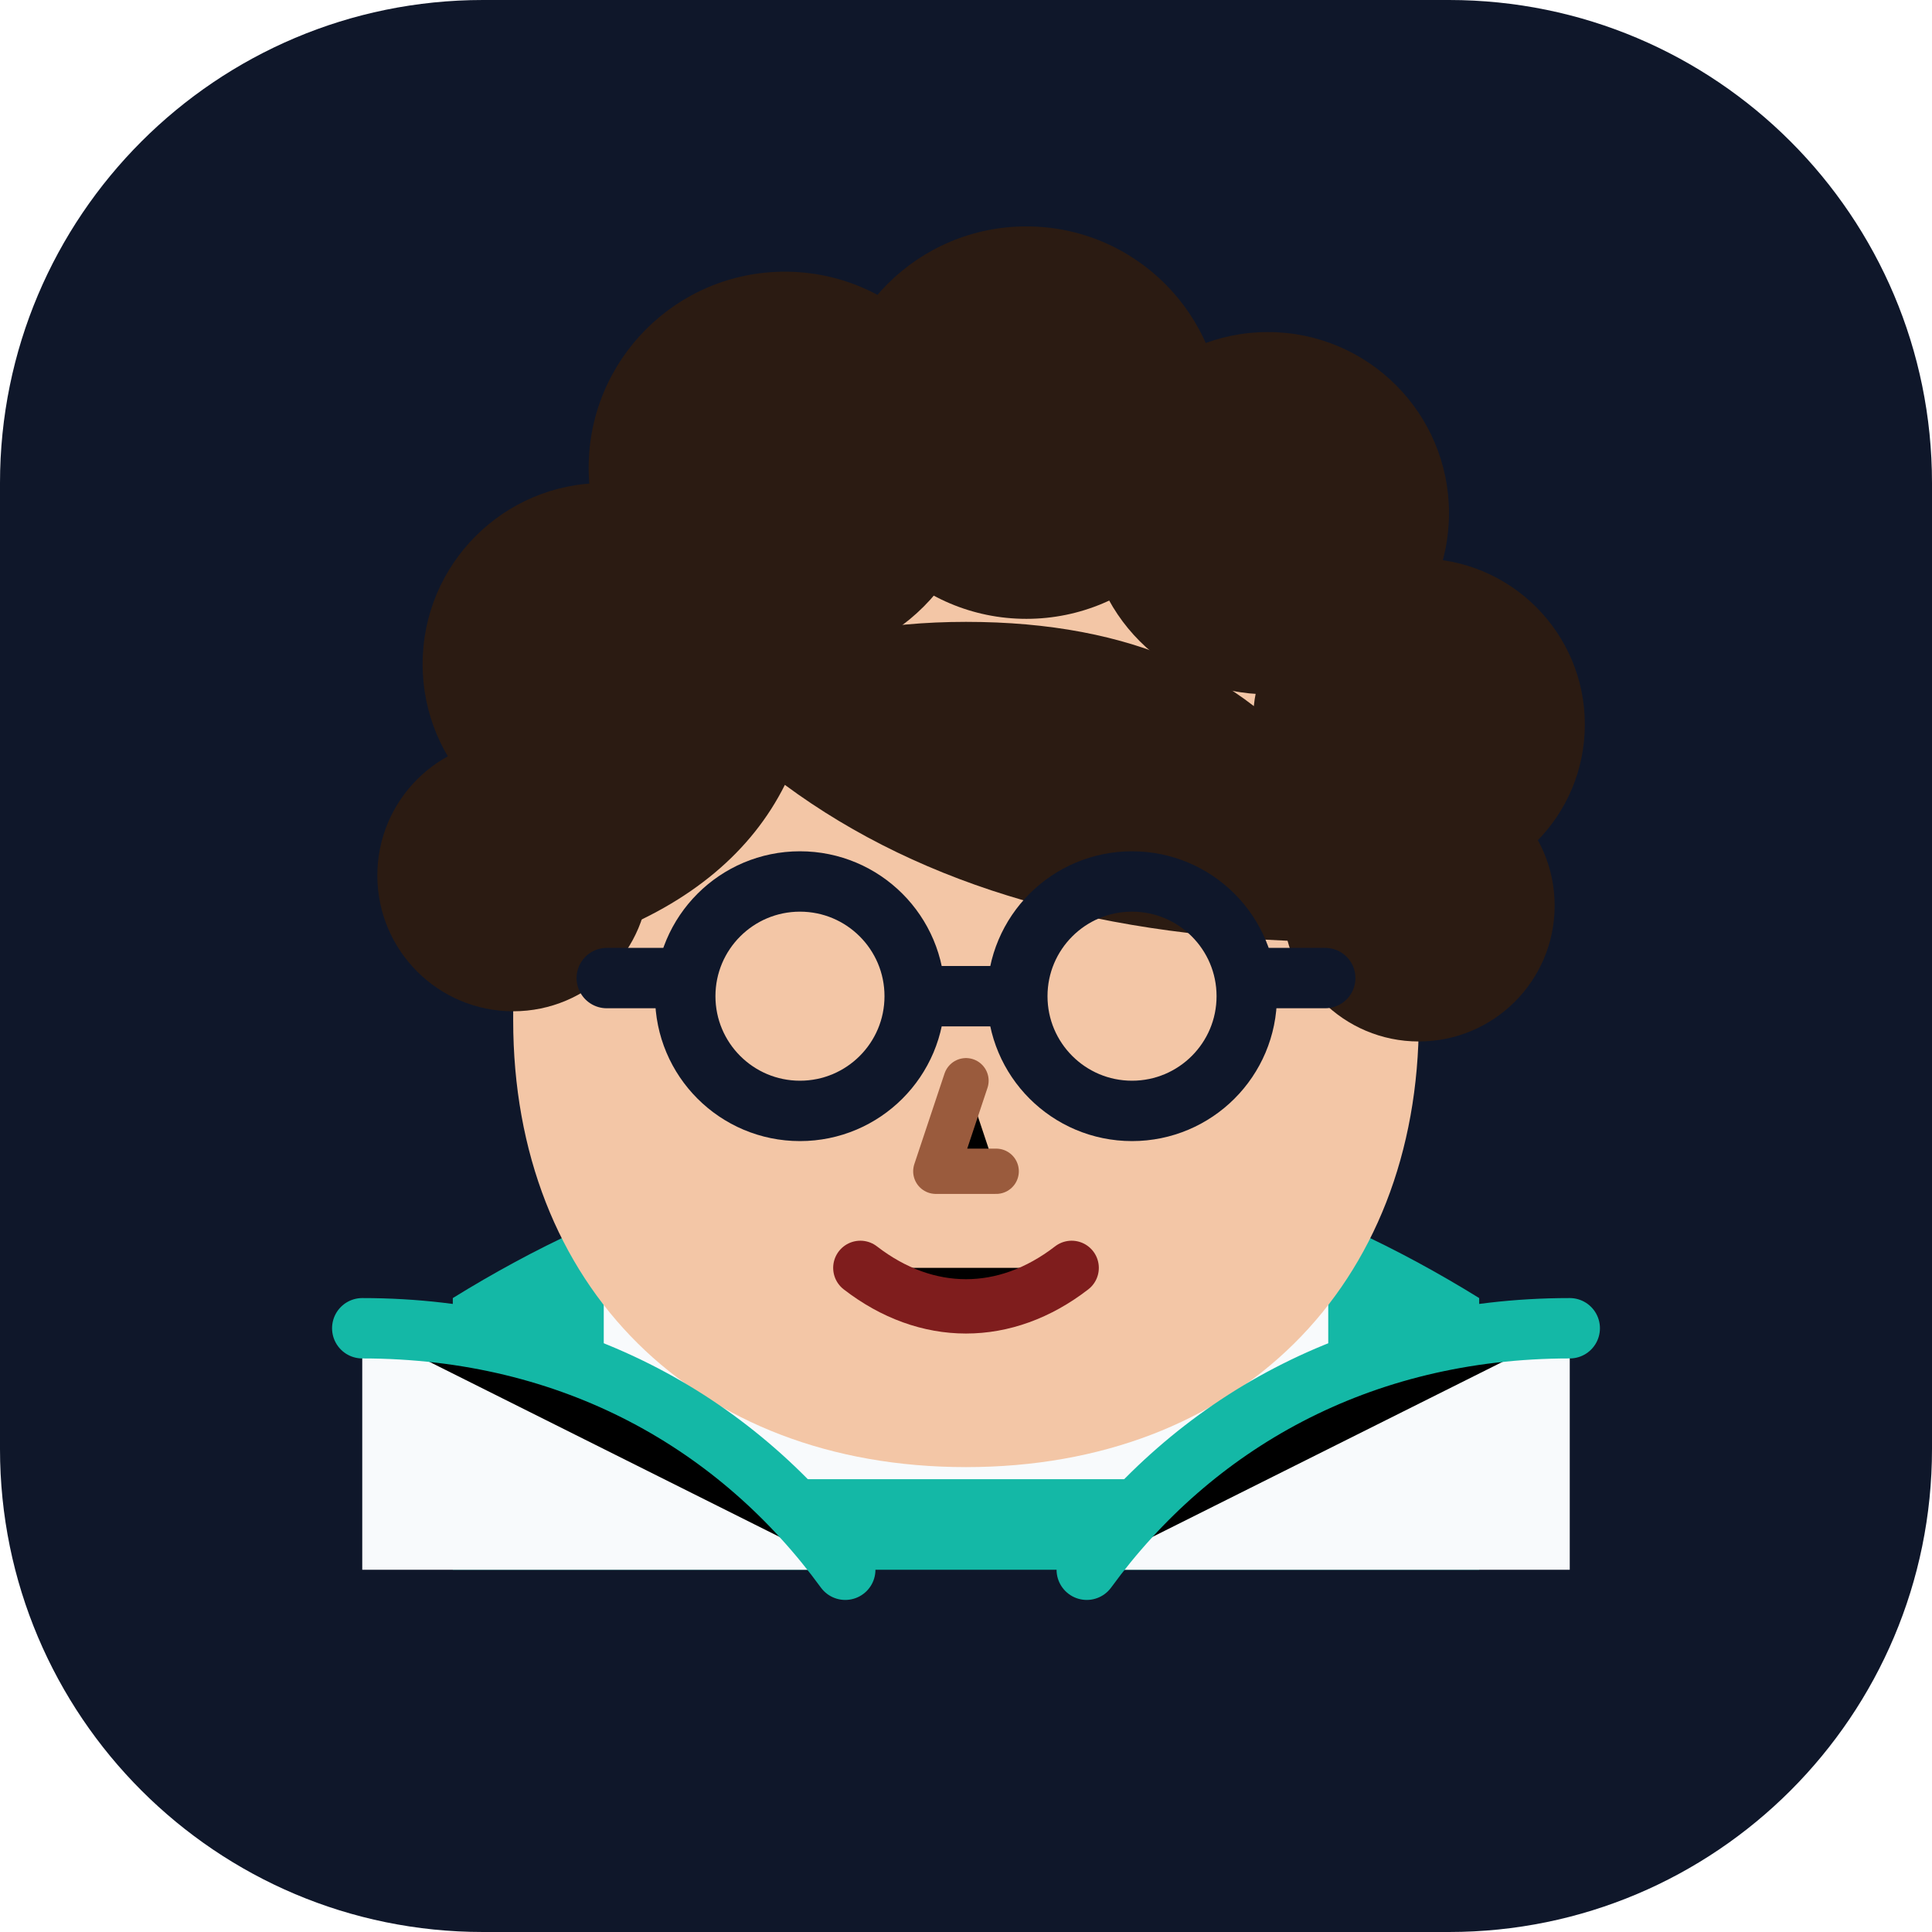
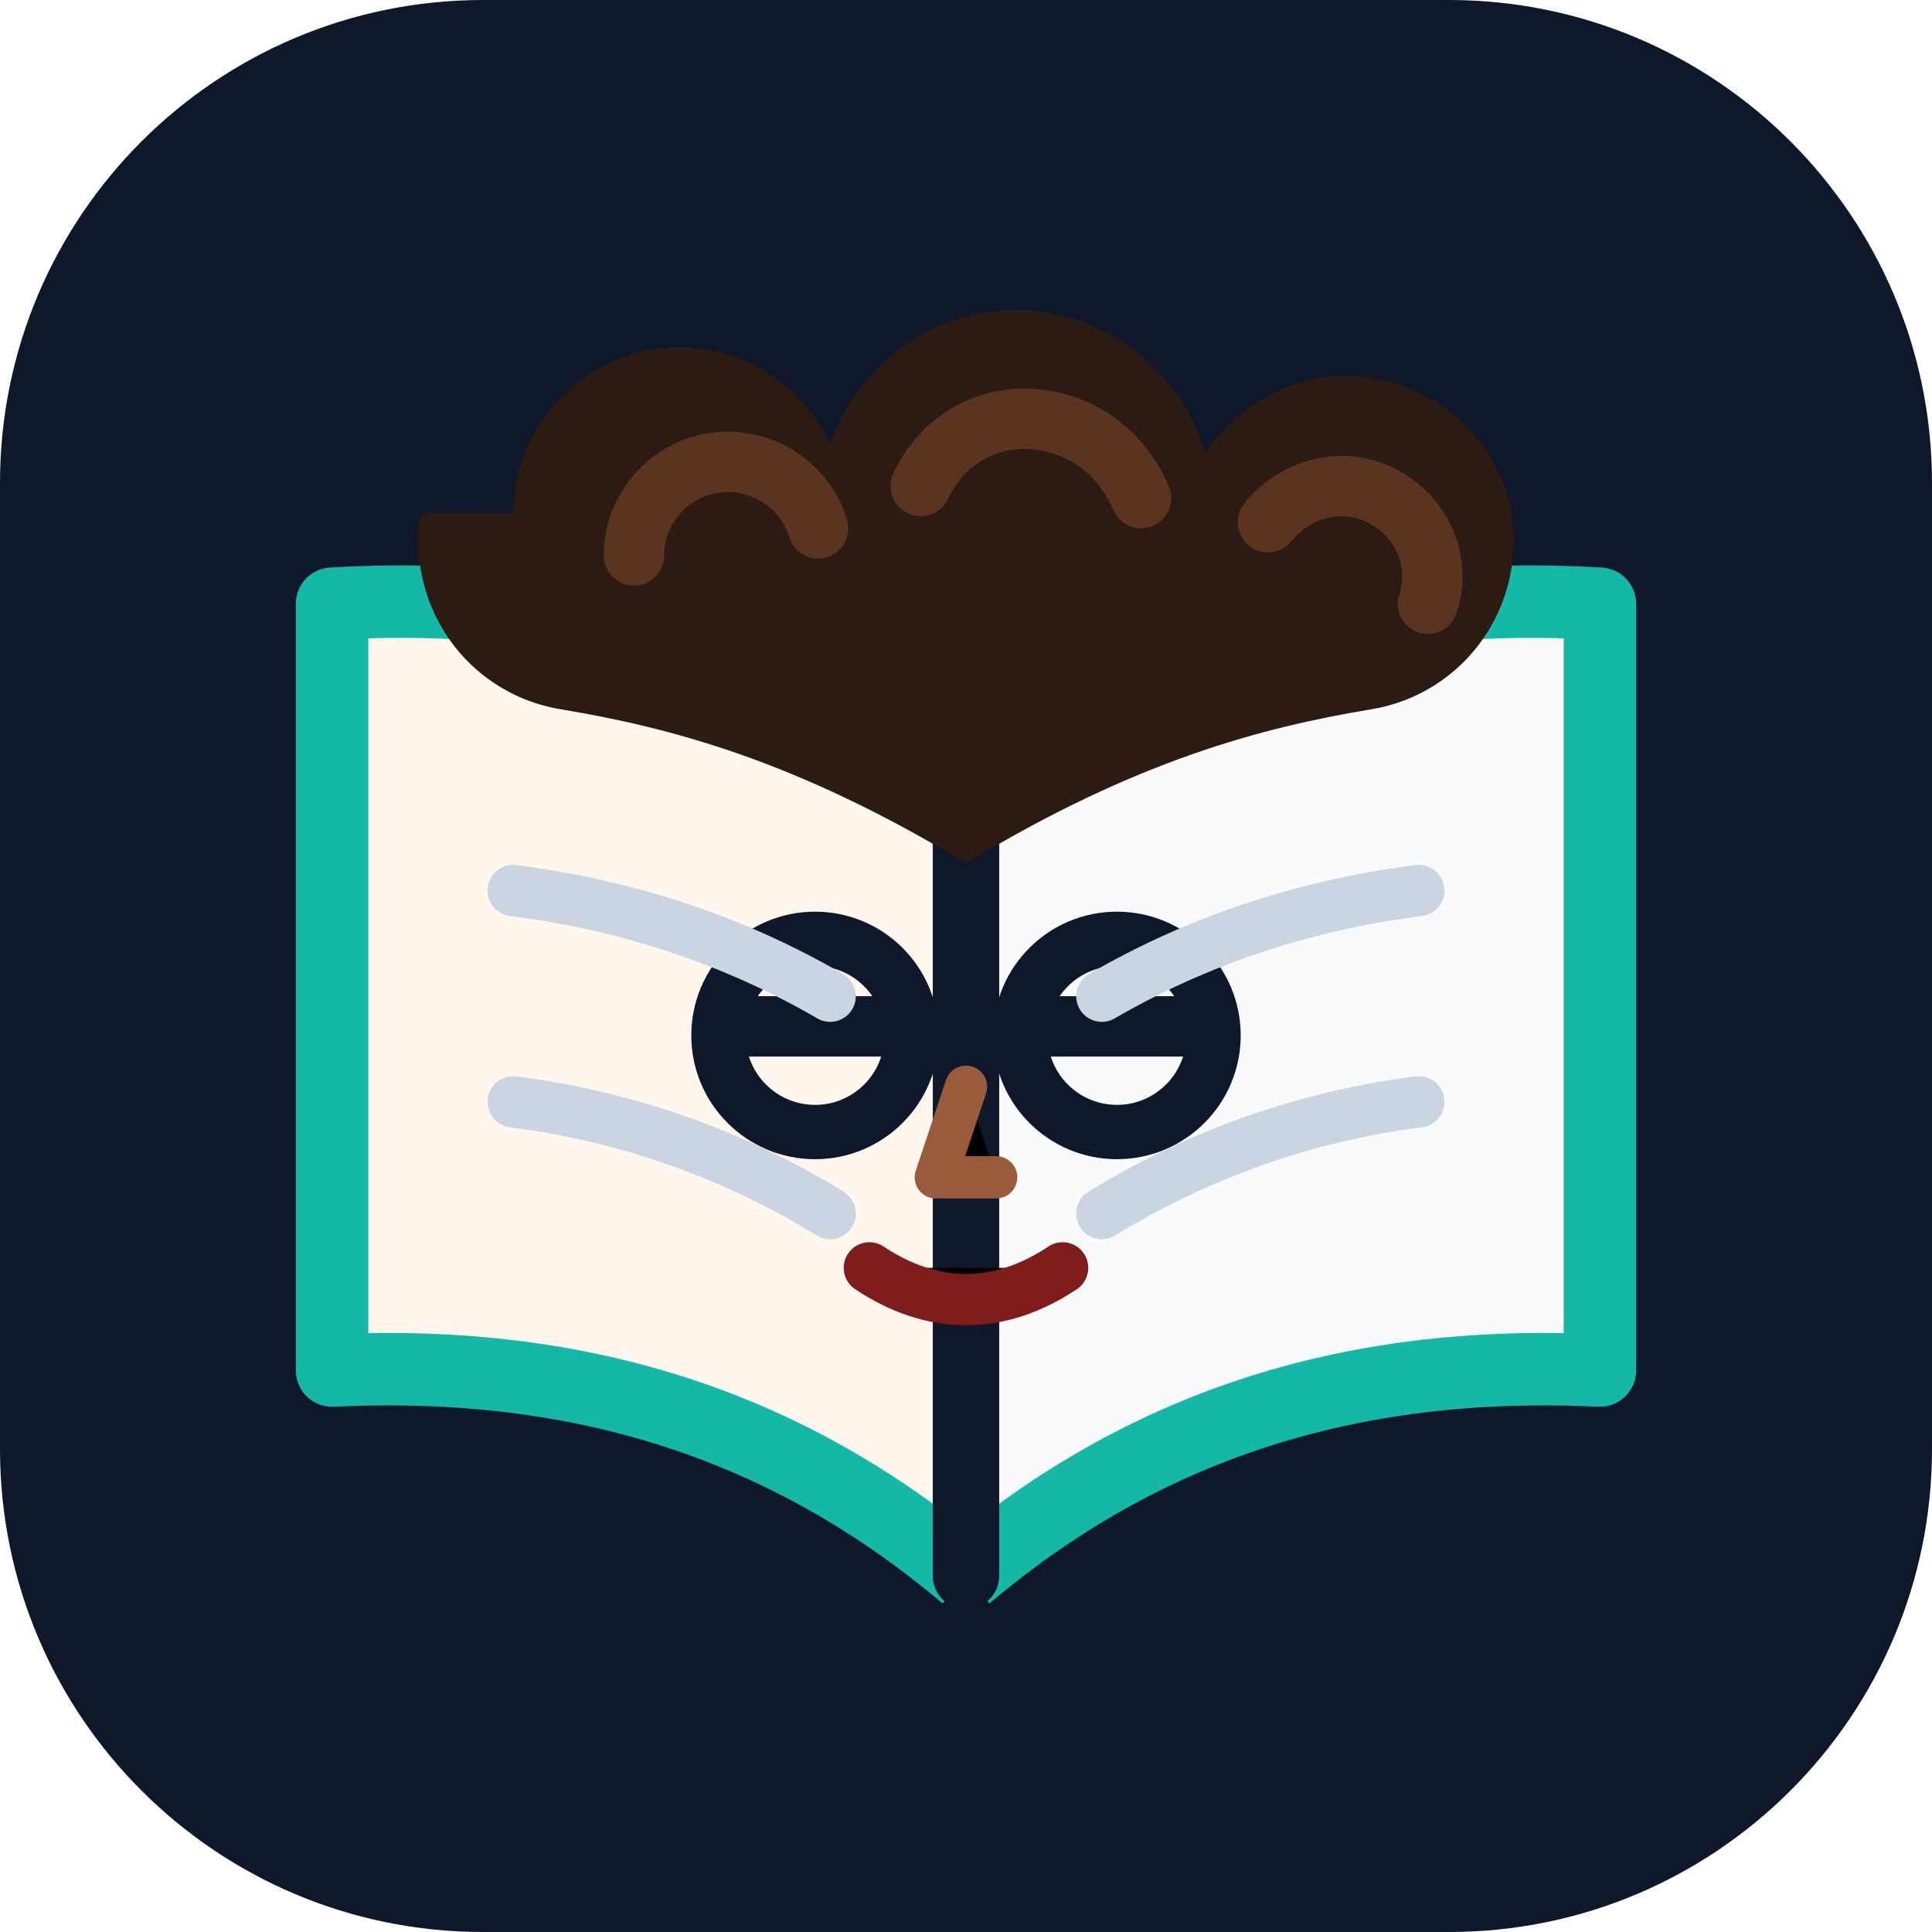
<svg xmlns="http://www.w3.org/2000/svg" viewBox="0 0 64 64">
  <rect width="64" height="64" rx="16" fill="#0f172a" />
-   <path d="M15 43c5.5-3.4 11-5.1 17-5.1S43.5 39.6 49 43v9H15v-9z" fill="#14b8a6" />
-   <path d="M20 41c3.6-2.2 7.6-3.3 12-3.3s8.4 1.1 12 3.3v8H20v-8z" fill="#f8fafc" />
-   <path d="M32 12c9 0 15 6.1 15 15.2v6.6c0 8.8-6 14.8-15 14.8s-15-6-15-14.8v-6.6C17 18.1 23 12 32 12z" fill="#f3c6a6" />
-   <circle cx="20" cy="22" r="6" fill="#2b1b12" />
-   <circle cx="26" cy="15.5" r="6.5" fill="#2b1b12" />
-   <circle cx="34" cy="14" r="6.5" fill="#2b1b12" />
-   <circle cx="42" cy="17" r="6" fill="#2b1b12" />
-   <circle cx="47" cy="24" r="5.5" fill="#2b1b12" />
-   <circle cx="17" cy="29" r="4.5" fill="#2b1b12" />
-   <circle cx="47" cy="30" r="4.5" fill="#2b1b12" />
-   <path d="M20 26c2.5-3.5 6.5-5.4 12-5.4s9.5 1.8 12 5.4v5.2c-7.4-.1-13.4-1.8-18-5.2-1.1 2.2-3.1 3.9-6 5v-5z" fill="#2b1b12" />
-   <circle cx="26.5" cy="33" r="3.8" fill="none" stroke="#0f172a" stroke-width="2" />
-   <circle cx="37.5" cy="33" r="3.8" fill="none" stroke="#0f172a" stroke-width="2" />
-   <path d="M30.4 33h3.2M22.5 32.4h-2.4M43.9 32.4h-2.4" stroke="#0f172a" stroke-width="2" stroke-linecap="round" />
-   <path d="M32 35.8l-1 3h2" stroke="#9a5b3d" stroke-width="1.5" stroke-linecap="round" stroke-linejoin="round" />
-   <path d="M28.5 42c2.2 1.7 4.8 1.7 7 0" stroke="#7f1d1d" stroke-width="1.8" stroke-linecap="round" />
-   <path d="M12 44c7 0 12.5 3.2 16 8H12v-8zM52 44c-7 0-12.5 3.2-16 8h16v-8z" fill="#f8fafc" />
-   <path d="M12 44c7 0 12.5 3.2 16 8M52 44c-7 0-12.5 3.2-16 8" stroke="#14b8a6" stroke-width="2" stroke-linecap="round" />
+   <path d="M32 24c5.8 0 10.5 4.6 10.5 10.2v4.1C42.5 44 38.3 48 32 48s-10.5-4-10.5-9.7v-4.1C21.5 28.6 26.2 24 32 24z" fill="#f3c6a6" />
+   <path d="M11 20c8.3-.5 15 1.7 21 6.4v25.8c-5.8-4.9-12.6-7.2-21-6.8V20z" fill="#fff7ed" />
+   <path d="M53 20c-8.3-.5-15 1.7-21 6.4v25.8c5.8-4.9 12.6-7.2 21-6.8V20z" fill="#f8fafc" />
+   <path d="M32 26.4c-6-4.7-12.7-6.9-21-6.4v25.4c8.4-.4 15.2 1.9 21 6.8m0-25.8c6-4.7 12.7-6.9 21-6.4v25.4c-8.4-.4-15.2 1.9-21 6.8" fill="none" stroke="#14b8a6" stroke-width="2.4" stroke-linejoin="round" />
+   <path d="M32 26.4v25.8" stroke="#0f172a" stroke-width="2.2" stroke-linecap="round" />
+   <path d="M17 17c0-3 2.5-5.5 5.5-5.5 2.2 0 4.1 1.3 5 3.2 1-2.8 3.7-4.7 6.8-4.4 2.7.3 4.9 2.2 5.6 4.7 1.2-1.7 3.2-2.8 5.4-2.5 3 .4 5.2 3.1 4.8 6.1-.3 2.5-2.2 4.5-4.7 4.9-3.6.6-7.8 1.7-13.4 5.1-5.6-3.4-9.8-4.5-13.4-5.1-2.5-.4-4.4-2.4-4.7-4.9-.1-.5-.1-1.1.1-1.6z" fill="#2b1b12" />
+   <path d="M21 18.4c0-1.7 1.4-3.1 3.1-3.1 1.4 0 2.6.9 3 2.2m3.4-1.4c.7-1.5 2.2-2.4 3.9-2.2 1.6.2 2.8 1.2 3.4 2.6m4.2.8c.8-1 2.2-1.5 3.5-1 1.5.6 2.3 2.2 1.8 3.7" fill="none" stroke="#5b341f" stroke-width="2" stroke-linecap="round" />
+   <path d="M24 34h5.6M34.4 34H40" stroke="#0f172a" stroke-width="2" stroke-linecap="round" />
+   <circle cx="27" cy="34.3" r="3.2" fill="none" stroke="#0f172a" stroke-width="1.8" />
+   <circle cx="37" cy="34.3" r="3.2" fill="none" stroke="#0f172a" stroke-width="1.8" />
+   <path d="M32 36l-1 3h2" stroke="#9a5b3d" stroke-width="1.4" stroke-linecap="round" stroke-linejoin="round" />
+   <path d="M28.8 42c2.1 1.4 4.3 1.4 6.4 0" stroke="#7f1d1d" stroke-width="1.7" stroke-linecap="round" />
+   <path d="M17 29.5c3.9.5 7.4 1.7 10.5 3.5M47 29.5c-3.9.5-7.4 1.7-10.5 3.5M17 36.5c3.9.5 7.4 1.8 10.5 3.7M47 36.5c-3.9.5-7.4 1.8-10.5 3.7" stroke="#cbd5e1" stroke-width="1.7" stroke-linecap="round" />
</svg>
